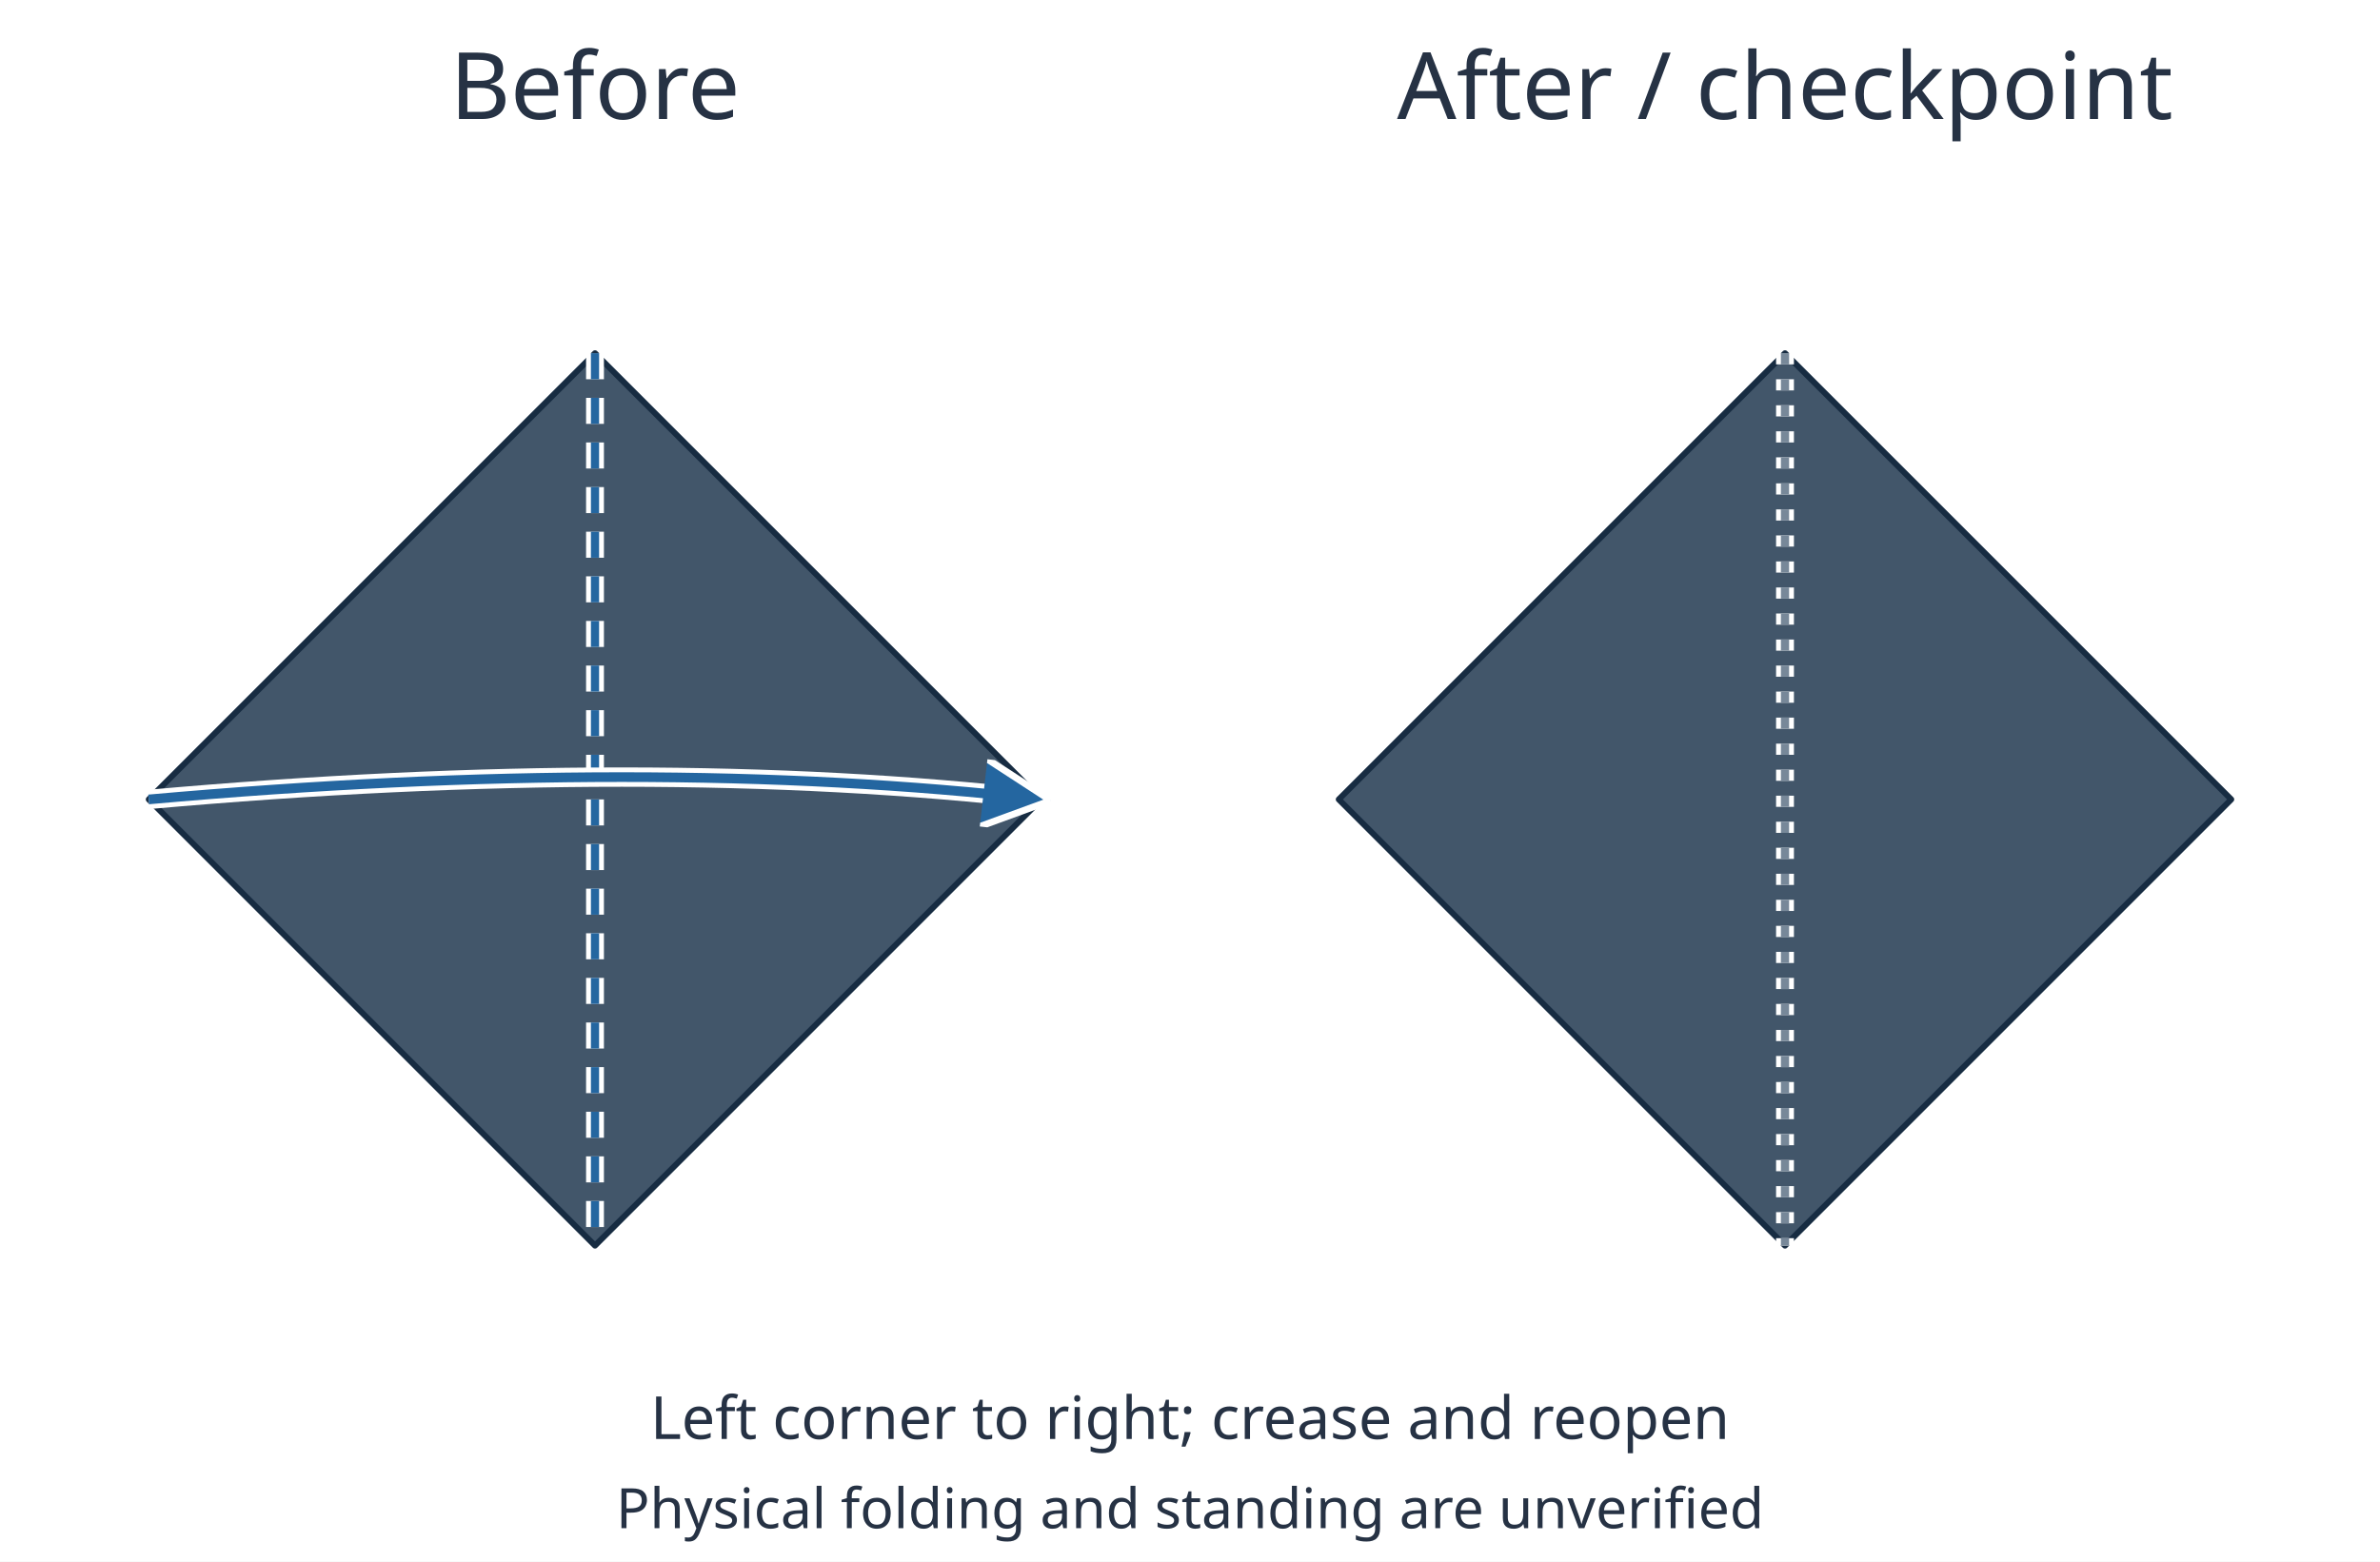
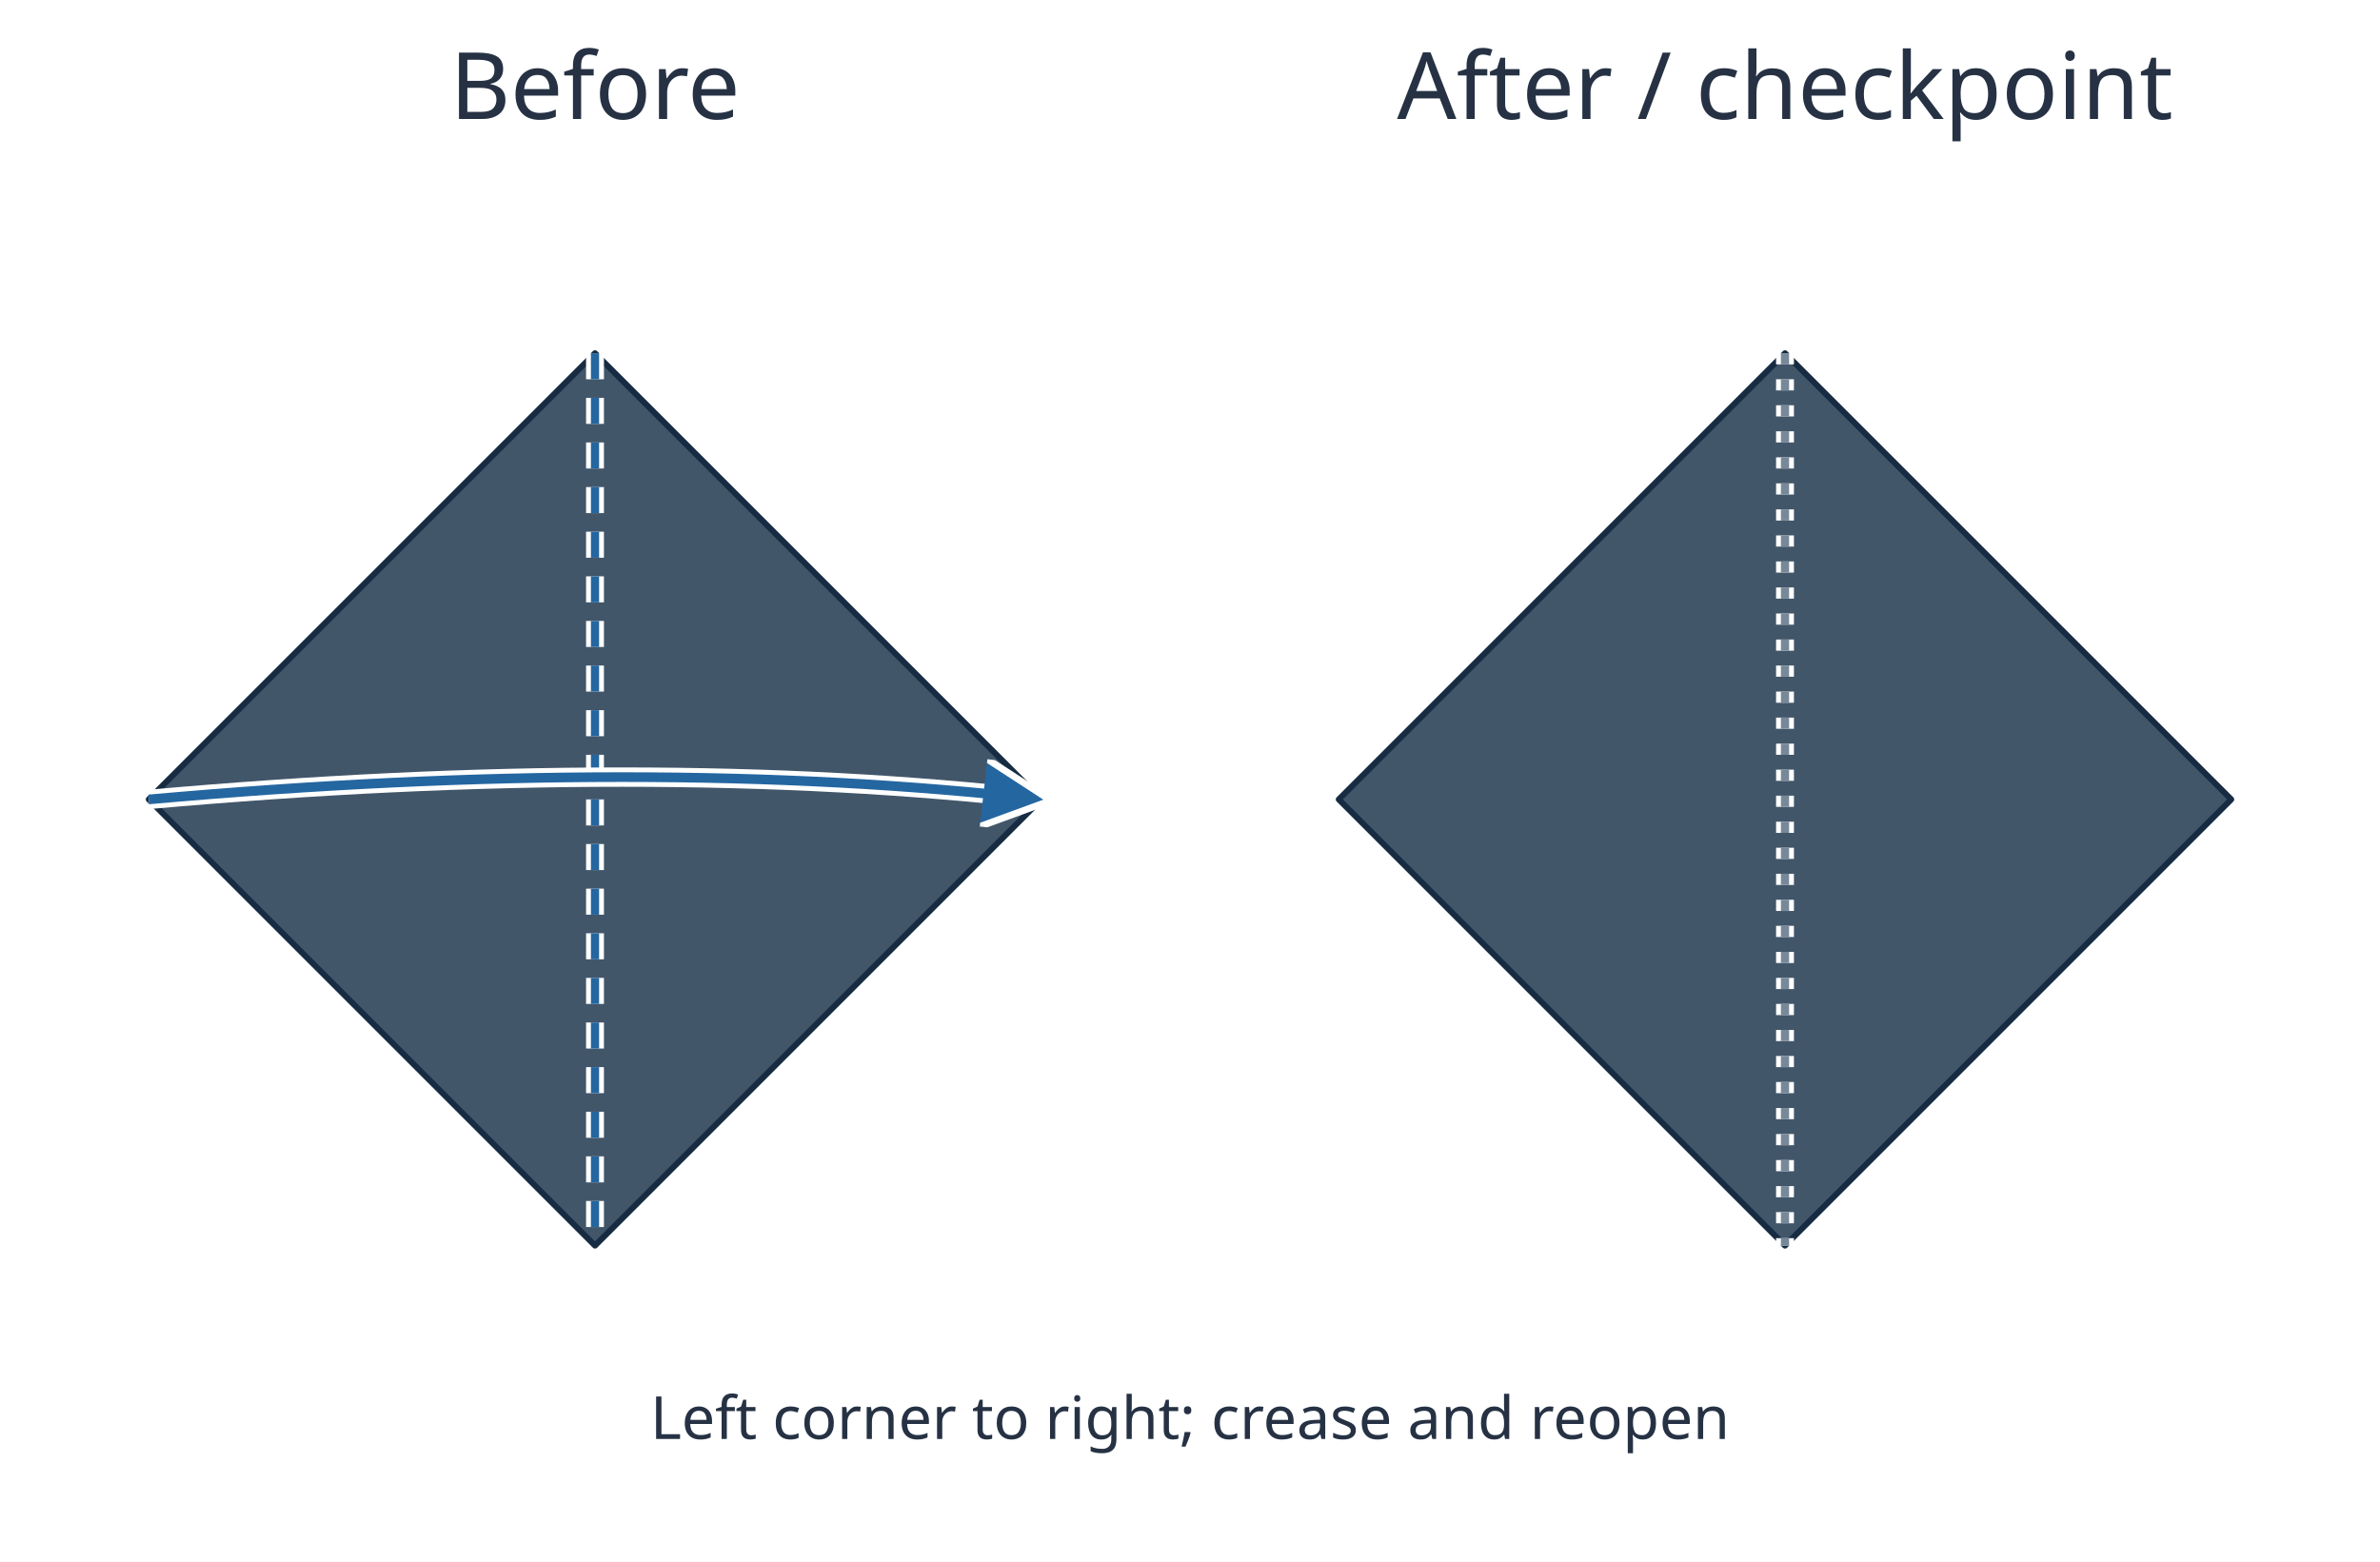
<svg xmlns="http://www.w3.org/2000/svg" width="640" height="420" viewBox="0 0 640 420" role="img" aria-labelledby="title desc">
  <rect width="640" height="420" fill="white" />
  <defs>
    <marker id="arrow" markerWidth="7" markerHeight="7" refX="6" refY="3.5" orient="auto">
      <path d="M0 0L7 3.5L0 7" fill="#2466a0" stroke="white" stroke-width=".7" />
    </marker>
  </defs>
  <text x="160" y="32" text-anchor="middle" font-family="sans-serif" font-size="25" fill="#263244">Before</text>
  <text x="480" y="32" text-anchor="middle" font-family="sans-serif" font-size="25" fill="#263244">After / checkpoint</text>
  <polygon points="160.000,95.000 280.000,215.000 160.000,335.000 40.000,215.000" fill="#42566a" stroke="#172c42" stroke-width="1.6" stroke-linejoin="round" />
  <polygon points="480.000,95.000 600.000,215.000 480.000,335.000 360.000,215.000" fill="#42566a" stroke="#172c42" stroke-width="1.6" stroke-linejoin="round" />
  <path d="M480.000,95.000 L480.000,335.000" fill="none" stroke="white" stroke-width="4.8" stroke-dasharray="3 4" />
  <path d="M480.000,95.000 L480.000,335.000" fill="none" stroke="#778899" stroke-width="2.2" stroke-dasharray="3 4" />
  <path d="M160.000,95.000 L160.000,335.000" fill="none" stroke="white" stroke-width="4.8" stroke-dasharray="7 5" />
  <path d="M160.000,95.000 L160.000,335.000" fill="none" stroke="#2466a0" stroke-width="2.2" stroke-dasharray="7 5" />
  <path d="M40.000,215.000 Q174.400,203.000 280.000,215.000" fill="none" stroke="white" stroke-width="5.2" />
  <path d="M40.000,215.000 Q174.400,203.000 280.000,215.000" fill="none" stroke="#2466a0" stroke-width="2.6" marker-end="url(#arrow)" />
  <text x="320" y="387" text-anchor="middle" font-family="sans-serif" font-size="16" fill="#263244">Left corner to right; crease and reopen</text>
-   <text x="320" y="411" text-anchor="middle" font-family="sans-serif" font-size="15" fill="#263244">Physical folding and standing are unverified</text>
</svg>
